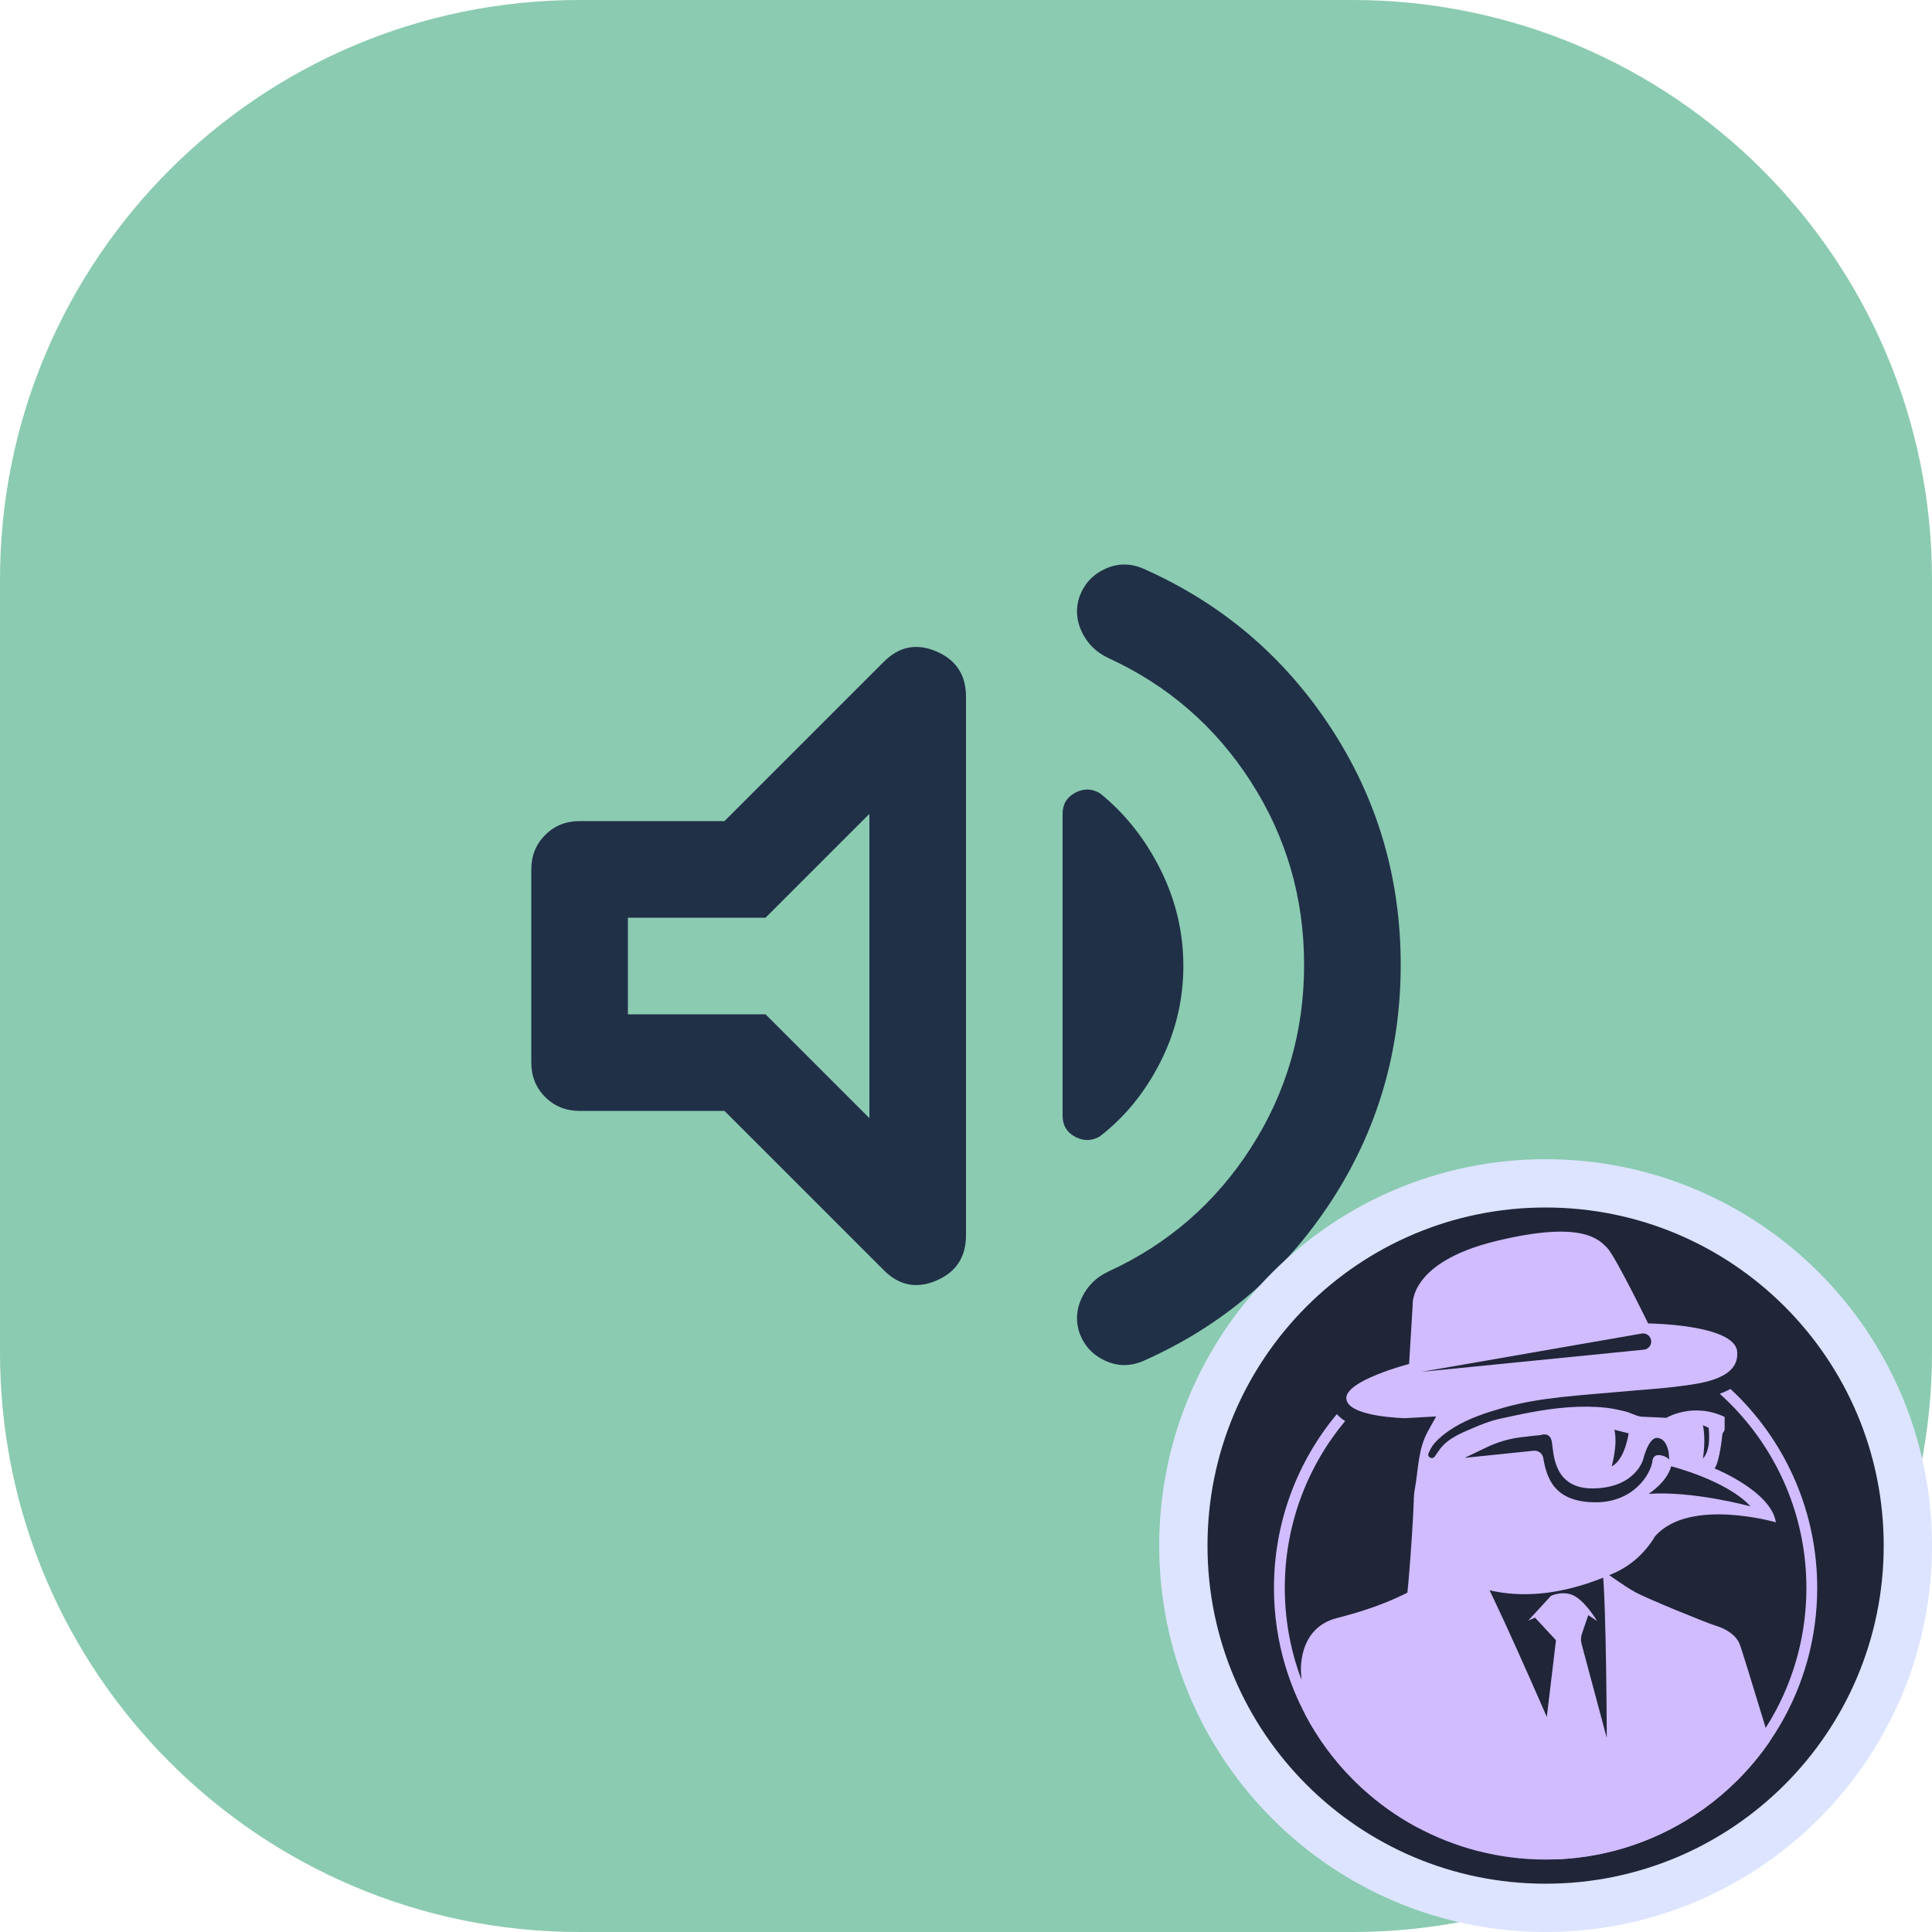
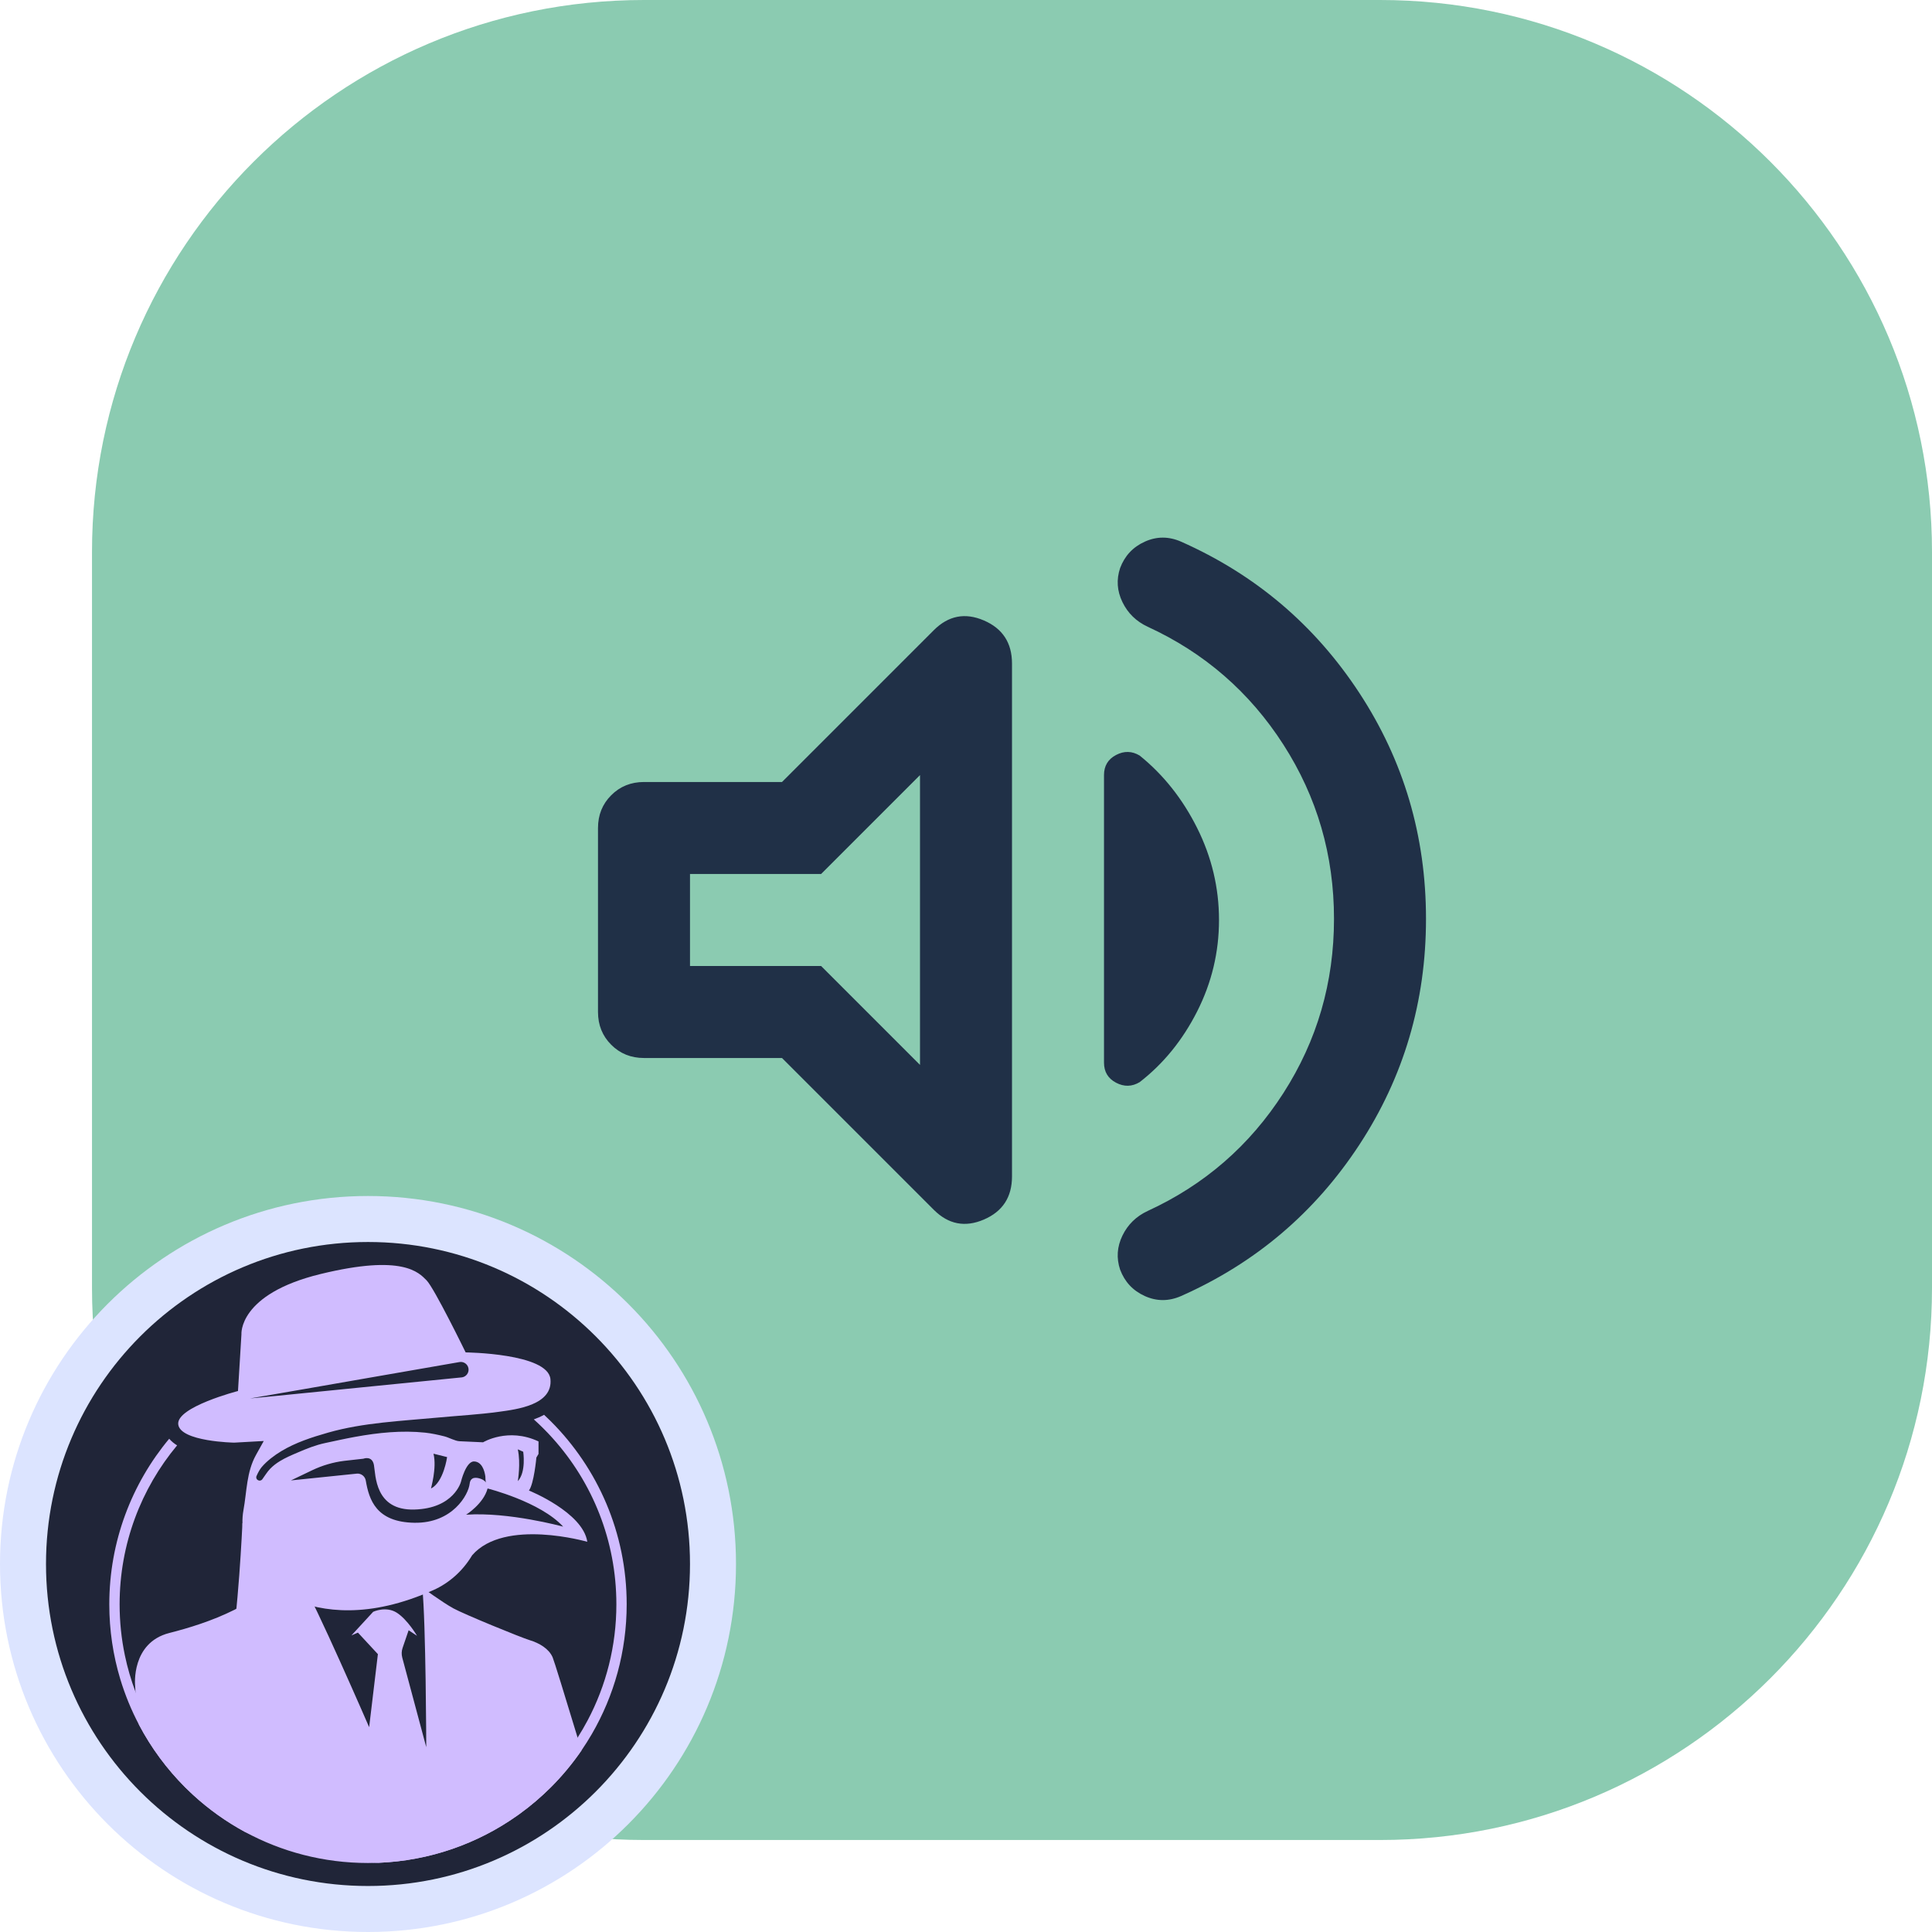
- <svg xmlns="http://www.w3.org/2000/svg" width="40" height="40" viewBox="0 0 40 40">
+ <svg xmlns="http://www.w3.org/2000/svg" width="40" height="40" viewBox="-2 0 42 42">
  <rect width="40" height="40" rx="12" fill="#8bcbb1" />
  <g transform="translate(8 32) scale(0.025 -0.025)">
    <path fill="#203047" d="M760 481Q760 564 716.0 632.5Q672 701 598 735Q583 742 576.0 756.5Q569 771 574 786Q580 802 595.5 809.0Q611 816 627 809Q724 766 782.0 677.5Q840 589 840.0 481.0Q840 373 782.0 284.5Q724 196 627 153Q611 146 595.5 153.0Q580 160 574 176Q569 191 576.0 205.5Q583 220 598 227Q672 261 716.0 329.5Q760 398 760 481ZM280 360H160Q143 360 131.5 371.5Q120 383 120 400V560Q120 577 131.5 588.5Q143 600 160 600H280L412 732Q431 751 455.5 740.5Q480 730 480 703V257Q480 230 455.5 219.5Q431 209 412 228ZM660 480Q660 438 641.0 400.5Q622 363 591 339Q581 333 570.5 338.5Q560 344 560 356V606Q560 618 570.5 623.5Q581 629 591 623Q622 598 641.0 560.0Q660 522 660 480ZM400 606 314 520H200V440H314L400 354ZM300 480Z" />
  </g>
-   <g id="dux-badge">
+   <g id="dux-badge" transform="translate(-26 2)">
    <circle cx="32" cy="32" r="7.5" fill="#202538" stroke="#dce4ff" stroke-width="1" />
    <g transform="translate(26.376 25.5) scale(0.02329119)">
      <defs id="defs1">
        <clipPath clipPathUnits="userSpaceOnUse" id="clipPath21">
          <path d="M 0,1200 H 2000 V 0 H 0 Z" transform="translate(-673.8743,-704.2584)" id="path21" />
        </clipPath>
        <clipPath clipPathUnits="userSpaceOnUse" id="clipPath25">
          <path d="M 0,1200 H 2000 V 0 H 0 Z" transform="translate(-466.3045,-703.5978)" id="path25" />
        </clipPath>
        <clipPath clipPathUnits="userSpaceOnUse" id="clipPath27">
          <path d="M 0,1200 H 2000 V 0 H 0 Z" transform="translate(-695.28,-473.9274)" id="path27" />
        </clipPath>
        <clipPath clipPathUnits="userSpaceOnUse" id="clipPath29">
          <path d="M 0,1200 H 2000 V 0 H 0 Z" transform="translate(-457.9388,-632.9906)" id="path29" />
        </clipPath>
        <clipPath clipPathUnits="userSpaceOnUse" id="clipPath31">
          <path d="M 0,1200 H 2000 V 0 H 0 Z" transform="translate(-466.3045,-703.5978)" id="path31" />
        </clipPath>
        <clipPath clipPathUnits="userSpaceOnUse" id="clipPath33">
          <path d="M 0,1200 H 2000 V 0 H 0 Z" transform="translate(-614.5172,-638.933)" id="path33" />
        </clipPath>
      </defs>
      <g id="layer-MC0" transform="translate(-486.3102,-515.0272)">
        <path id="path20" d="M 0,0 C -1.568,1.568 -3.163,3.098 -4.787,4.61 -5.944,3.966 -7.185,3.35 -8.529,2.762 -9.658,2.277 -10.815,1.82 -11.981,1.4 c 1.885,-1.689 3.742,-3.425 5.552,-5.207 0.448,-0.429 0.886,-0.868 1.325,-1.306 2.221,-2.221 4.386,-4.498 6.476,-6.84 27.639,-30.784 44.453,-71.459 44.453,-116.089 0,-29.347 -7.259,-56.977 -20.09,-81.21 -2.192,-4.134 -4.544,-8.174 -7.054,-12.102 -6.83,-10.74 -14.827,-20.669 -23.785,-29.636 -5.944,-5.944 -12.317,-11.459 -19.073,-16.498 -0.56,-0.42 -1.12,-0.83 -1.689,-1.231 -28.675,-20.893 -63.975,-33.201 -102.186,-33.201 -48.018,0 -91.464,19.456 -122.948,50.93 -0.737,0.737 -1.465,1.474 -2.174,2.221 -0.55,0.569 -1.101,1.147 -1.633,1.726 -15.545,16.553 -27.881,36.14 -36.018,57.779 -3.098,8.211 -5.58,16.712 -7.409,25.464 -2.417,11.534 -3.686,23.496 -3.686,35.758 0.01,42.326 15.117,81.097 40.246,111.246 -2.072,1.278 -3.975,2.809 -5.534,4.637 -26.174,-31.399 -41.934,-71.822 -41.934,-115.883 0,-18.187 2.678,-35.748 7.67,-52.311 3.359,-11.142 7.754,-21.835 13.092,-31.95 8.528,-16.208 19.446,-30.961 32.276,-43.801 1.251,-1.25 2.529,-2.491 3.817,-3.685 0.662,-0.644 1.334,-1.26 2.006,-1.876 10.862,-9.938 22.945,-18.578 36,-25.661 25.632,-13.913 55.016,-21.816 86.229,-21.816 2.454,0 4.908,0.047 7.334,0.14 36.056,1.446 69.424,13.427 97.054,32.976 0.569,0.392 1.148,0.793 1.698,1.204 7.82,5.655 15.164,11.925 21.966,18.718 7.904,7.904 15.07,16.526 21.406,25.773 2.556,3.723 4.973,7.558 7.25,11.477 15.499,26.697 24.382,57.723 24.382,90.812 C 53.038,-78.055 32.762,-32.762 0,0" style="fill:#D0BCFF;fill-opacity:1;fill-rule:nonzero;stroke:none" transform="matrix(1.333333,0,0,-1.333333,898.4991,660.9888)" clip-path="url(#clipPath21)" />
        <path id="path24" d="M 0,0 -0.169,-0.292 C 1.43,-0.2 3.091,-0.108 4.798,0 Z" style="fill:#D0BCFF;fill-opacity:1;fill-rule:nonzero;stroke:none" transform="matrix(1.333333,0,0,-1.333333,621.7393,661.8696)" clip-path="url(#clipPath25)" />
        <path id="path26" d="m 0,0 c -6.336,-9.247 -13.502,-17.869 -21.406,-25.773 -6.802,-6.793 -14.146,-13.063 -21.965,-18.718 -0.551,-0.411 -1.129,-0.812 -1.699,-1.204 -27.629,-19.549 -60.998,-31.53 -97.053,-32.976 -33.247,1.129 -64.852,8.762 -93.564,21.676 -13.054,7.082 -25.138,15.723 -36,25.661 -0.672,0.616 -1.343,1.232 -2.006,1.876 -1.288,1.194 -2.566,2.435 -3.816,3.685 -12.831,12.84 -23.748,27.593 -32.277,43.801 -1.092,7.651 -1.941,15.378 -2.445,23.039 -0.102,1.502 -0.186,3.004 -0.261,4.497 0,0 -2.865,29.795 23.944,36.634 26.827,6.84 65.654,19.745 87.722,50.305 0,0 0.327,-8.38 5.506,-15.779 8.034,-11.422 46.674,-100.46 46.674,-100.46 l 6.121,51.135 -13.978,15.079 -4.553,-1.987 15.228,16.544 c 0,0 8.94,4.218 16.554,-0.653 7.605,-4.899 14.146,-16.153 14.146,-16.153 l -5.879,3.892 -4.227,-12.364 c -0.756,-2.184 -0.83,-4.535 -0.233,-6.784 l 16.796,-62.687 c 0,0 -0.243,87.415 -2.781,111.685 0,0 14.221,-10.367 21.621,-14.454 7.381,-4.078 47.215,-20.407 53.738,-22.395 6.504,-1.987 13.222,-5.841 15.882,-11.916 1.026,-2.351 8.594,-26.939 17.486,-56.229 C -1.829,6.028 -0.914,3.023 0,0" style="fill:#D0BCFF;fill-opacity:1;fill-rule:nonzero;stroke:none" transform="matrix(1.333333,0,0,-1.333333,927.04,968.0968)" clip-path="url(#clipPath27)" />
        <path id="path28" d="m 0,0 c 0,0 -3.081,-67.22 -8.64,-90.616 -5.559,-23.397 30.316,0 30.316,0 l 20.9,68.629 z" style="fill:#D0BCFF;fill-opacity:1;fill-rule:nonzero;stroke:none" transform="matrix(1.333333,0,0,-1.333333,610.5851,756.0125)" clip-path="url(#clipPath29)" />
        <path id="path30" d="M 0,0 -0.169,-0.292 C 1.43,-0.2 3.091,-0.108 4.798,0 Z" style="fill:#D0BCFF;fill-opacity:1;fill-rule:nonzero;stroke:none" transform="matrix(1.333333,0,0,-1.333333,621.7393,661.8696)" clip-path="url(#clipPath31)" />
        <path id="path32" d="m 0,0 c 0,0 12.178,7.604 15.029,18.355 0,0 36.913,-9.243 52.904,-26.719 C 66.887,-8.091 29.642,2.031 0,0 m -36.152,-5.643 c -26.791,0.404 -31.781,16.05 -34.086,29.523 -0.511,2.958 -3.148,5.073 -6.13,4.883 l -46.275,-4.764 14.922,7.14 c 3.505,1.687 7.164,3.077 10.895,4.17 3.742,1.093 7.556,1.901 11.429,2.376 4.051,0.499 8.542,1.01 13.46,1.509 0,0 6.19,2.459 7.414,-4.479 1.259,-6.926 0.499,-31.864 28.287,-31.103 27.777,0.76 32.612,19.412 32.612,19.412 0,0 3.458,14.471 9.232,14.257 5.263,-0.202 7.27,-6.142 7.853,-10.479 0.142,-1.045 -0.06,-3.54 0.582,-4.324 -0.939,1.152 -2.162,2.032 -3.564,2.554 C 7.604,26.113 3.065,26.945 2.471,21.658 1.616,13.877 -9.599,-6.059 -36.152,-5.643 m 13.306,48.354 9.528,-2.377 c 0,0 -2.388,-17.5 -11.227,-21.979 -0.25,-0.13 4.194,14.281 1.699,24.356 m 59.022,3.041 3.79,-1.687 c 0,0 2.198,-14.209 -3.79,-20.577 0,0 2.174,12.474 0,22.264 m -187.451,35.63 c 12.225,2.067 24.45,4.229 36.664,6.332 l 36.663,6.392 73.303,12.748 c 2.958,0.522 5.774,-1.462 6.285,-4.408 0.522,-2.947 -1.462,-5.762 -4.42,-6.285 -0.119,-0.024 -0.261,-0.036 -0.38,-0.047 H -3.184 L -114.243,85.029 c -12.344,-1.224 -24.676,-2.495 -37.032,-3.647 M 43.97,16.93 c 3.54,4.693 5.215,23.096 5.215,23.096 l 1.497,2.518 v 8.744 C 29.381,61.327 11.869,50.682 11.869,50.682 l -16.491,0.749 c -3.112,0.142 -7.449,2.637 -10.644,3.433 -4.42,1.093 -8.804,2.068 -13.342,2.566 -16.407,1.735 -32.933,0 -49.091,-2.934 -7.021,-1.271 -13.971,-2.851 -20.957,-4.325 -6.701,-1.425 -12.878,-3.908 -19.151,-6.605 -4.313,-1.842 -8.649,-3.659 -12.641,-6.119 -2.436,-1.496 -4.741,-3.243 -6.737,-5.31 -2.126,-2.21 -3.659,-4.859 -5.476,-7.319 -1.545,-2.091 -4.907,-0.463 -4.147,2.032 0.024,0.059 0.048,0.119 0.06,0.154 0.867,2.044 2.221,4.646 3.659,6.345 3.588,4.241 8.958,8.292 13.686,11.12 10.039,6.071 21.48,9.766 32.767,12.985 24.771,7.057 51.442,8.138 77.009,10.55 14.114,1.331 28.43,2.091 42.473,4.016 12.784,1.734 37.935,4.859 36.176,22.882 -1.71,18.129 -59.355,18.712 -59.355,18.712 0,0 -21.943,45.027 -27.372,50.468 -5.418,5.418 -16.503,18.474 -74.254,4.384 -57.739,-14.078 -55.327,-42.259 -55.327,-42.259 l -2.412,-39.622 c 0,0 -43.198,-11.179 -41.832,-23.321 1.391,-12.142 39.171,-12.819 39.171,-12.819 0,0 8.577,0.439 20.696,1.152 l -5.382,-9.683 c -6.749,-12.13 -6.38,-25.258 -8.851,-38.908 -4.277,-23.631 11.963,-52.702 33.978,-62.147 21.1,-9.053 53.949,-13.782 99.012,6.368 11.085,4.954 20.328,13.282 26.66,23.618 l 0.499,0.796 c 22.728,26.125 80.574,9.386 80.574,9.386 C 81.774,1.699 43.97,16.93 43.97,16.93" style="fill:#D0BCFF;fill-opacity:1;fill-rule:nonzero;stroke:none" transform="matrix(1.333333,0,0,-1.333333,819.3563,748.0893)" clip-path="url(#clipPath33)" />
      </g>
    </g>
  </g>
</svg>
